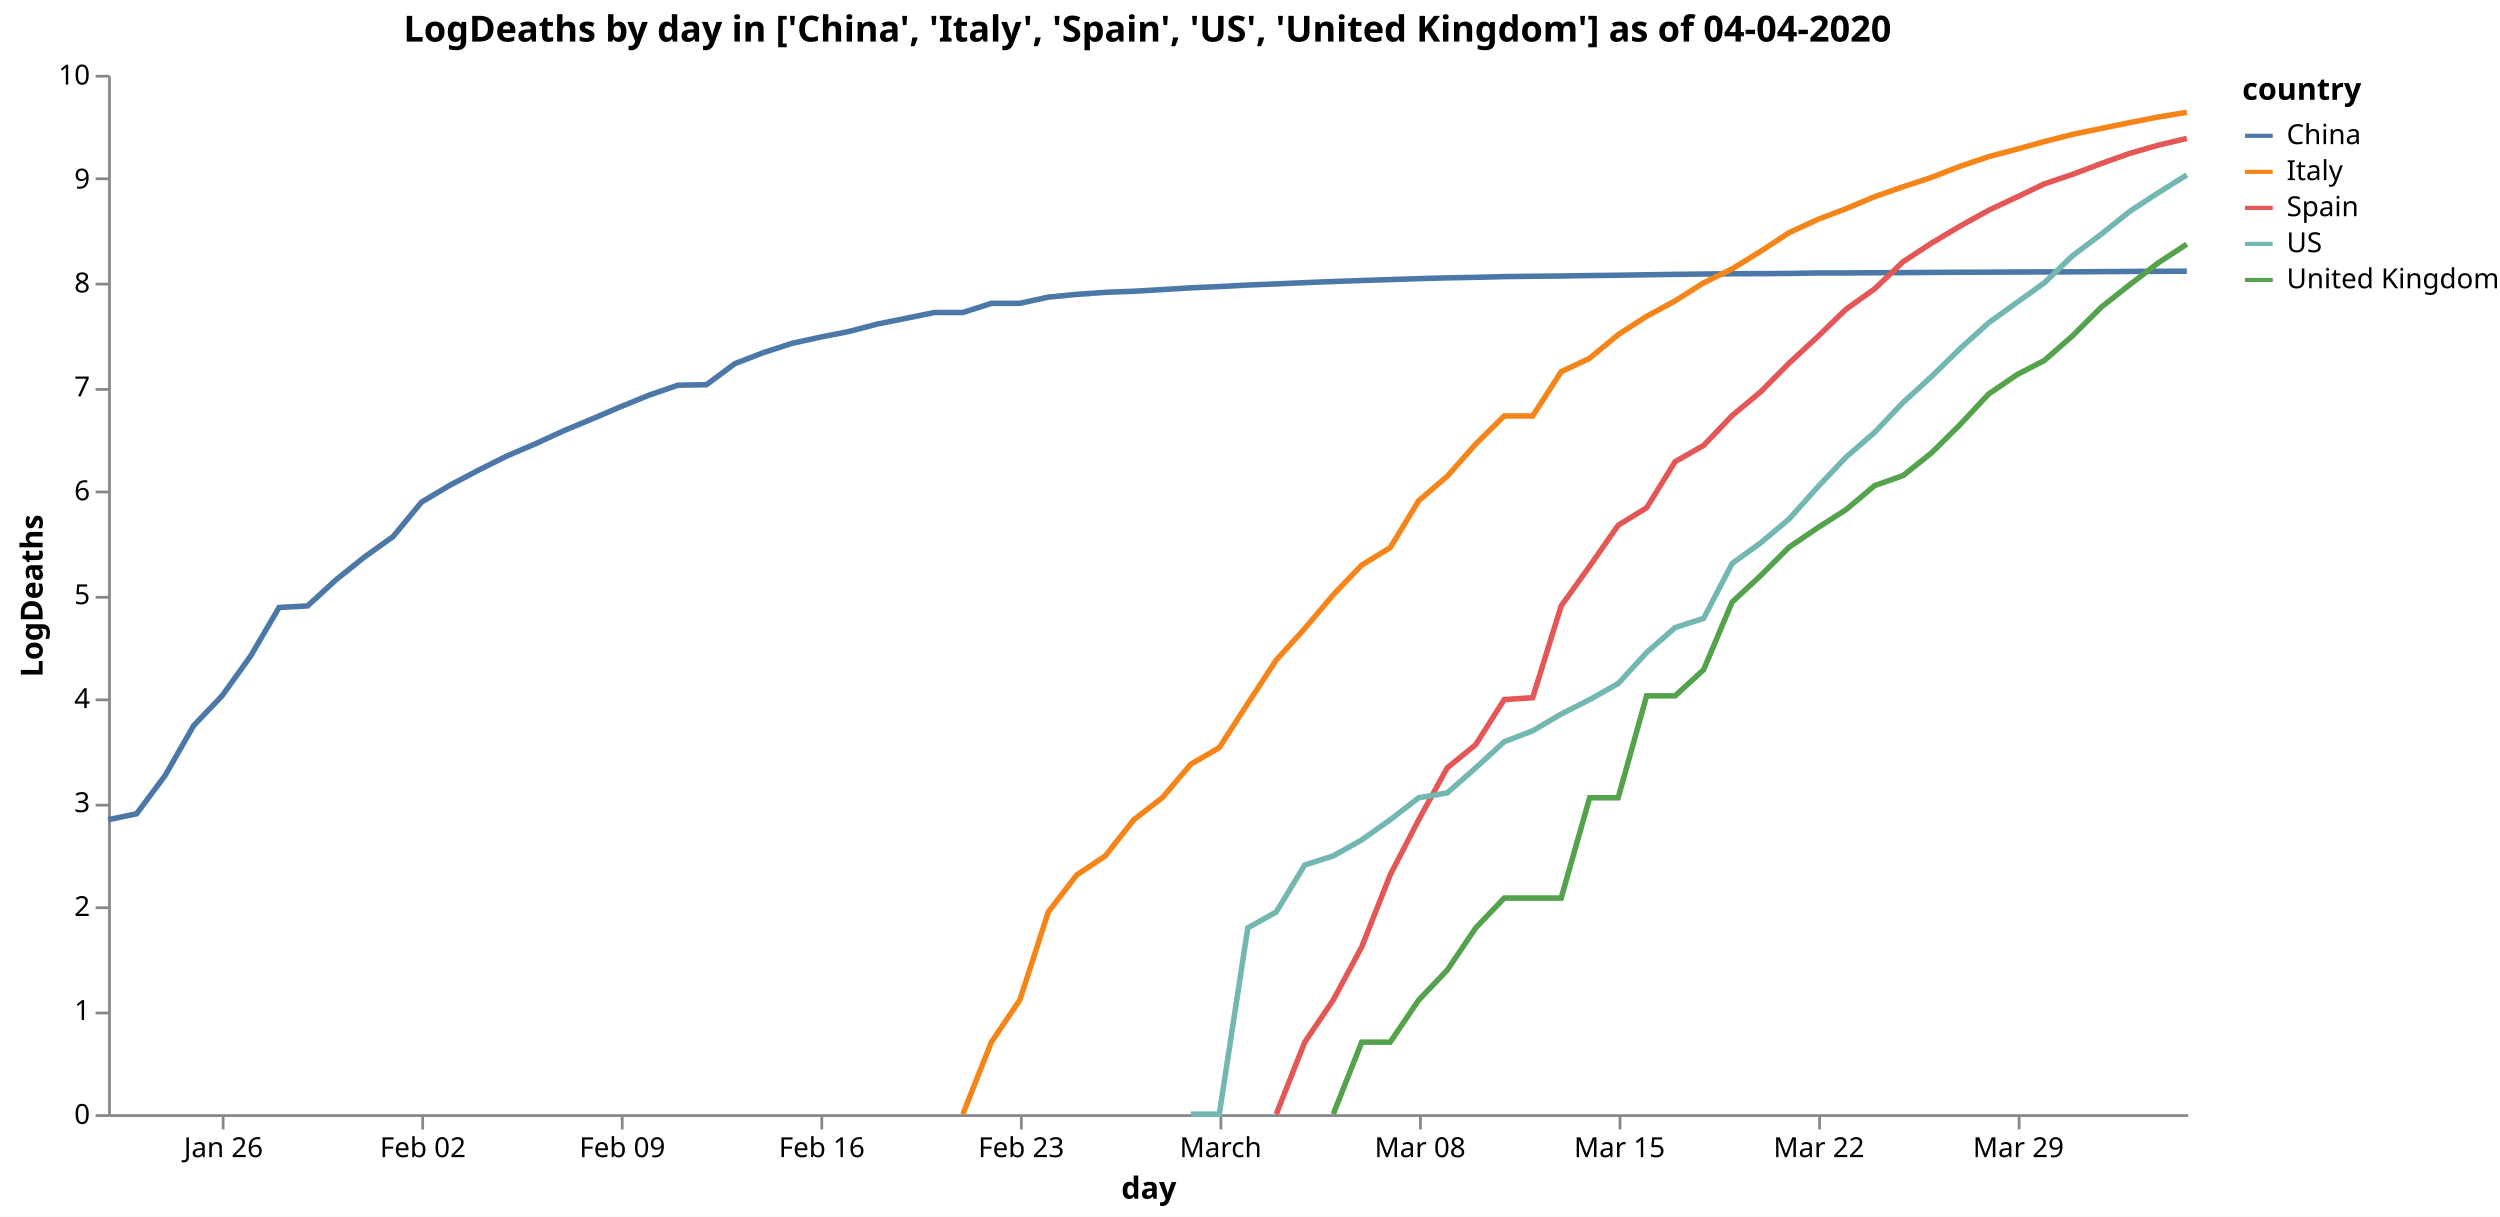
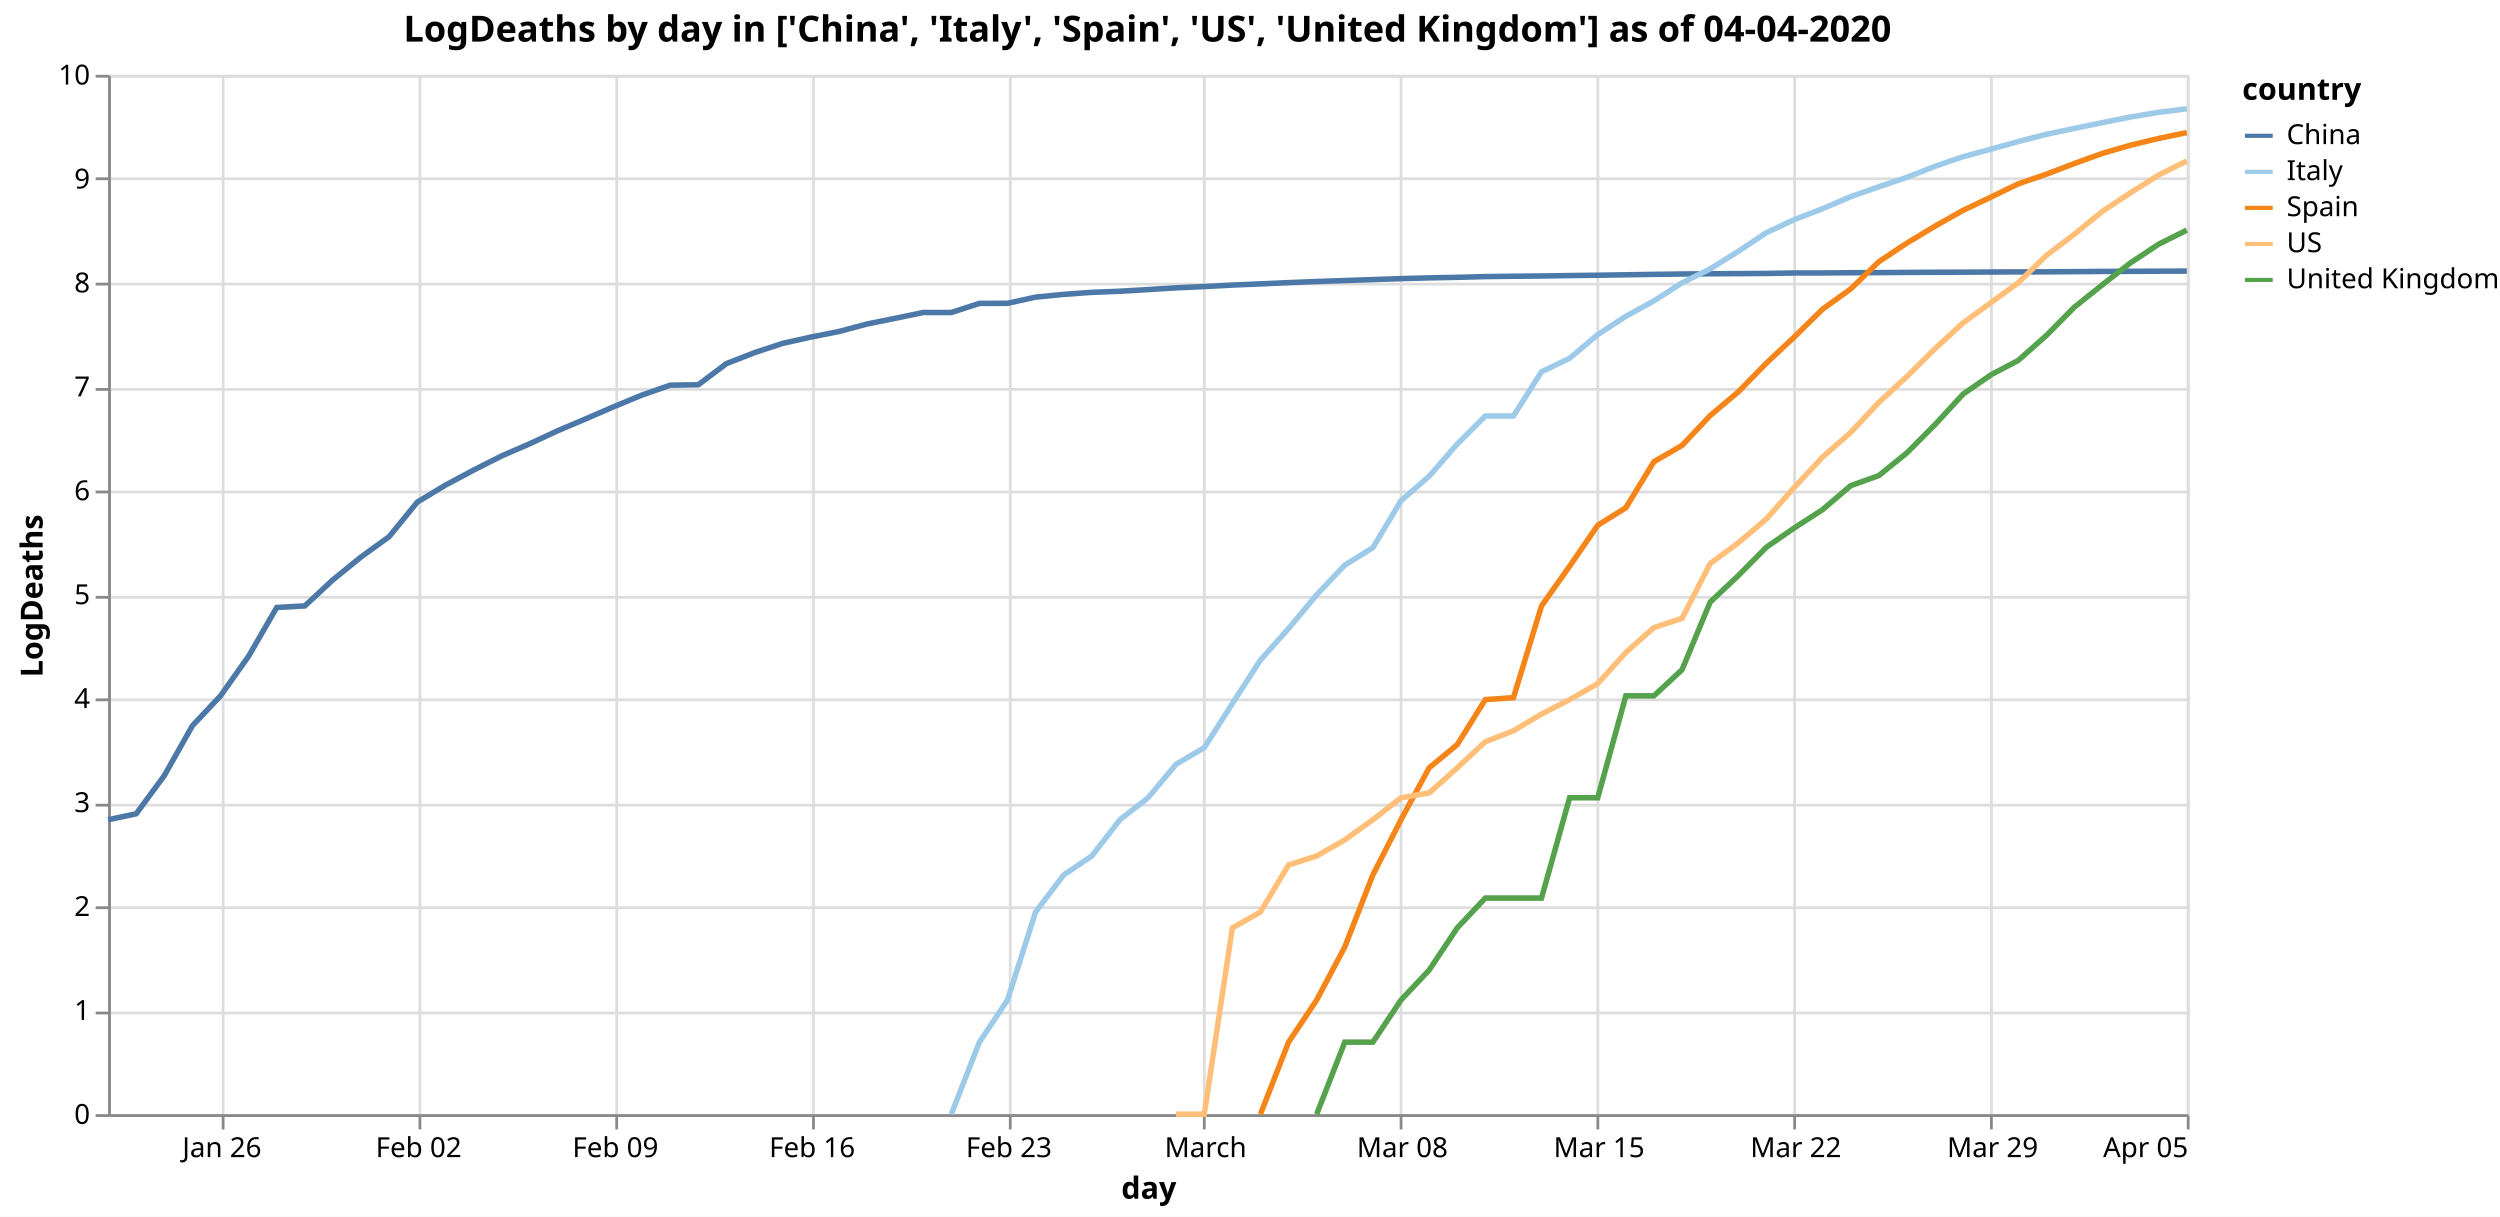
<svg xmlns="http://www.w3.org/2000/svg" class="marks" width="902" height="439" viewBox="0 0 902 439" version="1.1">
  <rect width="902" height="439" style="fill: white;" />
  <g transform="translate(39,27)">
    <g class="mark-group role-frame root">
      <g transform="translate(0,0)">
-         <path class="background" d="M0,0h750v375h-750Z" style="fill: none; stroke: #ddd; stroke-width: 0;" />
+         <path class="background" d="M0.5,0.5h750v375h-750Z" style="fill: none; stroke: #ddd;" />
        <g>
+           <g class="mark-group role-axis">
+             <g transform="translate(0.5,375.5)">
+               <path class="background" d="M0,0h0v0h0Z" style="pointer-events: none; fill: none;" />
+               <g>
+                 <g class="mark-rule role-axis-grid" style="pointer-events: none;">
+                   <line transform="translate(41,-375)" x2="0" y2="375" style="fill: none; stroke: #ddd; stroke-width: 1; opacity: 1;" />
+                   <line transform="translate(112,-375)" x2="0" y2="375" style="fill: none; stroke: #ddd; stroke-width: 1; opacity: 1;" />
+                   <line transform="translate(183,-375)" x2="0" y2="375" style="fill: none; stroke: #ddd; stroke-width: 1; opacity: 1;" />
+                   <line transform="translate(254,-375)" x2="0" y2="375" style="fill: none; stroke: #ddd; stroke-width: 1; opacity: 1;" />
+                   <line transform="translate(325,-375)" x2="0" y2="375" style="fill: none; stroke: #ddd; stroke-width: 1; opacity: 1;" />
+                   <line transform="translate(395,-375)" x2="0" y2="375" style="fill: none; stroke: #ddd; stroke-width: 1; opacity: 1;" />
+                   <line transform="translate(466,-375)" x2="0" y2="375" style="fill: none; stroke: #ddd; stroke-width: 1; opacity: 1;" />
+                   <line transform="translate(537,-375)" x2="0" y2="375" style="fill: none; stroke: #ddd; stroke-width: 1; opacity: 1;" />
+                   <line transform="translate(608,-375)" x2="0" y2="375" style="fill: none; stroke: #ddd; stroke-width: 1; opacity: 1;" />
+                   <line transform="translate(679,-375)" x2="0" y2="375" style="fill: none; stroke: #ddd; stroke-width: 1; opacity: 1;" />
+                   <line transform="translate(750,-375)" x2="0" y2="375" style="fill: none; stroke: #ddd; stroke-width: 1; opacity: 1;" />
+                 </g>
+               </g>
+               <path class="foreground" d="" style="pointer-events: none; display: none; fill: none;" />
+             </g>
+           </g>
+           <g class="mark-group role-axis">
+             <g transform="translate(0.5,0.5)">
+               <path class="background" d="M0,0h0v0h0Z" style="pointer-events: none; fill: none;" />
+               <g>
+                 <g class="mark-rule role-axis-grid" style="pointer-events: none;">
+                   <line transform="translate(0,375)" x2="750" y2="0" style="fill: none; stroke: #ddd; stroke-width: 1; opacity: 1;" />
+                   <line transform="translate(0,338)" x2="750" y2="0" style="fill: none; stroke: #ddd; stroke-width: 1; opacity: 1;" />
+                   <line transform="translate(0,300)" x2="750" y2="0" style="fill: none; stroke: #ddd; stroke-width: 1; opacity: 1;" />
+                   <line transform="translate(0,263)" x2="750" y2="0" style="fill: none; stroke: #ddd; stroke-width: 1; opacity: 1;" />
+                   <line transform="translate(0,225)" x2="750" y2="0" style="fill: none; stroke: #ddd; stroke-width: 1; opacity: 1;" />
+                   <line transform="translate(0,188)" x2="750" y2="0" style="fill: none; stroke: #ddd; stroke-width: 1; opacity: 1;" />
+                   <line transform="translate(0,150)" x2="750" y2="0" style="fill: none; stroke: #ddd; stroke-width: 1; opacity: 1;" />
+                   <line transform="translate(0,113)" x2="750" y2="0" style="fill: none; stroke: #ddd; stroke-width: 1; opacity: 1;" />
+                   <line transform="translate(0,75)" x2="750" y2="0" style="fill: none; stroke: #ddd; stroke-width: 1; opacity: 1;" />
+                   <line transform="translate(0,37)" x2="750" y2="0" style="fill: none; stroke: #ddd; stroke-width: 1; opacity: 1;" />
+                   <line transform="translate(0,0)" x2="750" y2="0" style="fill: none; stroke: #ddd; stroke-width: 1; opacity: 1;" />
+                 </g>
+               </g>
+               <path class="foreground" d="" style="pointer-events: none; display: none; fill: none;" />
+             </g>
+           </g>
          <g class="mark-group role-axis">
            <g transform="translate(0.5,375.5)">
              <path class="background" d="M0,0h0v0h0Z" style="pointer-events: none; fill: none;" />
              <g>
                <g class="mark-rule role-axis-tick" style="pointer-events: none;">
                  <line transform="translate(41,0)" x2="0" y2="5" style="fill: none; stroke: #888; stroke-width: 1; opacity: 1;" />
-                   <line transform="translate(113,0)" x2="0" y2="5" style="fill: none; stroke: #888; stroke-width: 1; opacity: 1;" />
-                   <line transform="translate(185,0)" x2="0" y2="5" style="fill: none; stroke: #888; stroke-width: 1; opacity: 1;" />
-                   <line transform="translate(257,0)" x2="0" y2="5" style="fill: none; stroke: #888; stroke-width: 1; opacity: 1;" />
-                   <line transform="translate(329,0)" x2="0" y2="5" style="fill: none; stroke: #888; stroke-width: 1; opacity: 1;" />
-                   <line transform="translate(401,0)" x2="0" y2="5" style="fill: none; stroke: #888; stroke-width: 1; opacity: 1;" />
-                   <line transform="translate(473,0)" x2="0" y2="5" style="fill: none; stroke: #888; stroke-width: 1; opacity: 1;" />
-                   <line transform="translate(545,0)" x2="0" y2="5" style="fill: none; stroke: #888; stroke-width: 1; opacity: 1;" />
-                   <line transform="translate(617,0)" x2="0" y2="5" style="fill: none; stroke: #888; stroke-width: 1; opacity: 1;" />
-                   <line transform="translate(689,0)" x2="0" y2="5" style="fill: none; stroke: #888; stroke-width: 1; opacity: 1;" />
+                   <line transform="translate(112,0)" x2="0" y2="5" style="fill: none; stroke: #888; stroke-width: 1; opacity: 1;" />
+                   <line transform="translate(183,0)" x2="0" y2="5" style="fill: none; stroke: #888; stroke-width: 1; opacity: 1;" />
+                   <line transform="translate(254,0)" x2="0" y2="5" style="fill: none; stroke: #888; stroke-width: 1; opacity: 1;" />
+                   <line transform="translate(325,0)" x2="0" y2="5" style="fill: none; stroke: #888; stroke-width: 1; opacity: 1;" />
+                   <line transform="translate(395,0)" x2="0" y2="5" style="fill: none; stroke: #888; stroke-width: 1; opacity: 1;" />
+                   <line transform="translate(466,0)" x2="0" y2="5" style="fill: none; stroke: #888; stroke-width: 1; opacity: 1;" />
+                   <line transform="translate(537,0)" x2="0" y2="5" style="fill: none; stroke: #888; stroke-width: 1; opacity: 1;" />
+                   <line transform="translate(608,0)" x2="0" y2="5" style="fill: none; stroke: #888; stroke-width: 1; opacity: 1;" />
+                   <line transform="translate(679,0)" x2="0" y2="5" style="fill: none; stroke: #888; stroke-width: 1; opacity: 1;" />
+                   <line transform="translate(750,0)" x2="0" y2="5" style="fill: none; stroke: #888; stroke-width: 1; opacity: 1;" />
                </g>
                <g class="mark-text role-axis-label" style="pointer-events: none;">
-                   <text text-anchor="middle" transform="translate(41.11936,15)" style="font-family: sans-serif; font-size: 10px; fill: #000; opacity: 1;">Jan 26</text>
-                   <text text-anchor="middle" transform="translate(113.0782,15)" style="font-family: sans-serif; font-size: 10px; fill: #000; opacity: 1;">Feb 02</text>
-                   <text text-anchor="middle" transform="translate(185.0371,15)" style="font-family: sans-serif; font-size: 10px; fill: #000; opacity: 1;">Feb 09</text>
-                   <text text-anchor="middle" transform="translate(256.996,15)" style="font-family: sans-serif; font-size: 10px; fill: #000; opacity: 1;">Feb 16</text>
-                   <text text-anchor="middle" transform="translate(328.9549,15)" style="font-family: sans-serif; font-size: 10px; fill: #000; opacity: 1;">Feb 23</text>
-                   <text text-anchor="middle" transform="translate(400.9138,15)" style="font-family: sans-serif; font-size: 10px; fill: #000; opacity: 1;">March</text>
-                   <text text-anchor="middle" transform="translate(472.8726,15)" style="font-family: sans-serif; font-size: 10px; fill: #000; opacity: 1;">Mar 08</text>
-                   <text text-anchor="middle" transform="translate(544.8315,15)" style="font-family: sans-serif; font-size: 10px; fill: #000; opacity: 1;">Mar 15</text>
-                   <text text-anchor="middle" transform="translate(616.7904,15)" style="font-family: sans-serif; font-size: 10px; fill: #000; opacity: 1;">Mar 22</text>
-                   <text text-anchor="middle" transform="translate(688.7493,15)" style="font-family: sans-serif; font-size: 10px; fill: #000; opacity: 1;">Mar 29</text>
+                   <text text-anchor="middle" transform="translate(40.56338,15)" style="font-family: sans-serif; font-size: 10px; fill: #000; opacity: 1;">Jan 26</text>
+                   <text text-anchor="middle" transform="translate(111.5493,15)" style="font-family: sans-serif; font-size: 10px; fill: #000; opacity: 1;">Feb 02</text>
+                   <text text-anchor="middle" transform="translate(182.5352,15)" style="font-family: sans-serif; font-size: 10px; fill: #000; opacity: 1;">Feb 09</text>
+                   <text text-anchor="middle" transform="translate(253.5211,15)" style="font-family: sans-serif; font-size: 10px; fill: #000; opacity: 1;">Feb 16</text>
+                   <text text-anchor="middle" transform="translate(324.507,15)" style="font-family: sans-serif; font-size: 10px; fill: #000; opacity: 1;">Feb 23</text>
+                   <text text-anchor="middle" transform="translate(395.493,15)" style="font-family: sans-serif; font-size: 10px; fill: #000; opacity: 1;">March</text>
+                   <text text-anchor="middle" transform="translate(466.4789,15)" style="font-family: sans-serif; font-size: 10px; fill: #000; opacity: 1;">Mar 08</text>
+                   <text text-anchor="middle" transform="translate(537.4648,15)" style="font-family: sans-serif; font-size: 10px; fill: #000; opacity: 1;">Mar 15</text>
+                   <text text-anchor="middle" transform="translate(608.4507,15)" style="font-family: sans-serif; font-size: 10px; fill: #000; opacity: 1;">Mar 22</text>
+                   <text text-anchor="middle" transform="translate(679.4366,15)" style="font-family: sans-serif; font-size: 10px; fill: #000; opacity: 1;">Mar 29</text>
+                   <text text-anchor="end" transform="translate(750,15)" style="font-family: sans-serif; font-size: 10px; fill: #000; opacity: 1;">Apr 05</text>
                </g>
                <g class="mark-rule role-axis-domain" style="pointer-events: none;">
                  <line transform="translate(0,0)" x2="750" y2="0" style="fill: none; stroke: #888; stroke-width: 1; opacity: 1;" />
                </g>
                <g class="mark-text role-axis-title" style="pointer-events: none;">
                  <text text-anchor="middle" transform="translate(375,30)" style="font-family: sans-serif; font-size: 11px; font-weight: bold; fill: #000; opacity: 1;">day</text>
                </g>
              </g>
              <path class="foreground" d="" style="pointer-events: none; display: none; fill: none;" />
            </g>
          </g>
          <g class="mark-group role-axis">
            <g transform="translate(0.5,0.5)">
              <path class="background" d="M0,0h0v0h0Z" style="pointer-events: none; fill: none;" />
              <g>
                <g class="mark-rule role-axis-tick" style="pointer-events: none;">
                  <line transform="translate(0,375)" x2="-5" y2="0" style="fill: none; stroke: #888; stroke-width: 1; opacity: 1;" />
                  <line transform="translate(0,338)" x2="-5" y2="0" style="fill: none; stroke: #888; stroke-width: 1; opacity: 1;" />
                  <line transform="translate(0,300)" x2="-5" y2="0" style="fill: none; stroke: #888; stroke-width: 1; opacity: 1;" />
                  <line transform="translate(0,263)" x2="-5" y2="0" style="fill: none; stroke: #888; stroke-width: 1; opacity: 1;" />
                  <line transform="translate(0,225)" x2="-5" y2="0" style="fill: none; stroke: #888; stroke-width: 1; opacity: 1;" />
                  <line transform="translate(0,188)" x2="-5" y2="0" style="fill: none; stroke: #888; stroke-width: 1; opacity: 1;" />
                  <line transform="translate(0,150)" x2="-5" y2="0" style="fill: none; stroke: #888; stroke-width: 1; opacity: 1;" />
                  <line transform="translate(0,113)" x2="-5" y2="0" style="fill: none; stroke: #888; stroke-width: 1; opacity: 1;" />
                  <line transform="translate(0,75)" x2="-5" y2="0" style="fill: none; stroke: #888; stroke-width: 1; opacity: 1;" />
                  <line transform="translate(0,37)" x2="-5" y2="0" style="fill: none; stroke: #888; stroke-width: 1; opacity: 1;" />
                  <line transform="translate(0,0)" x2="-5" y2="0" style="fill: none; stroke: #888; stroke-width: 1; opacity: 1;" />
                </g>
                <g class="mark-text role-axis-label" style="pointer-events: none;">
                  <text text-anchor="end" transform="translate(-7,378)" style="font-family: sans-serif; font-size: 10px; fill: #000; opacity: 1;">0</text>
                  <text text-anchor="end" transform="translate(-7,340.5)" style="font-family: sans-serif; font-size: 10px; fill: #000; opacity: 1;">1</text>
                  <text text-anchor="end" transform="translate(-7,303)" style="font-family: sans-serif; font-size: 10px; fill: #000; opacity: 1;">2</text>
                  <text text-anchor="end" transform="translate(-7,265.5)" style="font-family: sans-serif; font-size: 10px; fill: #000; opacity: 1;">3</text>
                  <text text-anchor="end" transform="translate(-7,228)" style="font-family: sans-serif; font-size: 10px; fill: #000; opacity: 1;">4</text>
                  <text text-anchor="end" transform="translate(-7,190.5)" style="font-family: sans-serif; font-size: 10px; fill: #000; opacity: 1;">5</text>
                  <text text-anchor="end" transform="translate(-7,153)" style="font-family: sans-serif; font-size: 10px; fill: #000; opacity: 1;">6</text>
                  <text text-anchor="end" transform="translate(-7,115.5)" style="font-family: sans-serif; font-size: 10px; fill: #000; opacity: 1;">7</text>
                  <text text-anchor="end" transform="translate(-7,78)" style="font-family: sans-serif; font-size: 10px; fill: #000; opacity: 1;">8</text>
                  <text text-anchor="end" transform="translate(-7,40.5)" style="font-family: sans-serif; font-size: 10px; fill: #000; opacity: 1;">9</text>
                  <text text-anchor="end" transform="translate(-7,3)" style="font-family: sans-serif; font-size: 10px; fill: #000; opacity: 1;">10</text>
                </g>
                <g class="mark-rule role-axis-domain" style="pointer-events: none;">
                  <line transform="translate(0,375)" x2="0" y2="-375" style="fill: none; stroke: #888; stroke-width: 1; opacity: 1;" />
                </g>
                <g class="mark-text role-axis-title" style="pointer-events: none;">
                  <text text-anchor="middle" transform="translate(-22.12305,187.5) rotate(-90) translate(0,-2)" style="font-family: sans-serif; font-size: 11px; font-weight: bold; fill: #000; opacity: 1;">LogDeaths</text>
                </g>
              </g>
              <path class="foreground" d="" style="pointer-events: none; display: none; fill: none;" />
            </g>
          </g>
          <g class="mark-group role-scope pathgroup">
            <g transform="translate(0,0)">
              <path class="background" d="M0,0h750v375h-750Z" style="fill: none;" />
              <g>
                <g class="mark-line role-mark marks">
-                   <path d="M0,268.754L10.28,266.611L20.56,252.821L30.84,234.837L41.119,224.049L51.399,209.748L61.679,192.18L71.959,191.612L82.239,182.188L92.519,173.952L102.798,166.619L113.078,154.167L123.358,148.047L133.638,142.633L143.918,137.502L154.198,133.107L164.477,128.382L174.757,124.093L185.037,119.702L195.317,115.512L205.597,111.978L215.877,111.81L226.156,104.181L236.436,100.233L246.716,96.886L256.996,94.632L267.276,92.607L277.556,89.91L287.836,87.852L298.115,85.75L308.395,85.75L318.675,82.463L328.955,82.432L339.235,80.2L349.515,79.202L359.794,78.477L370.074,78.079L380.354,77.483L390.634,76.856L400.914,76.396L411.194,75.852L421.473,75.43L431.753,74.974L442.033,74.574L452.313,74.215L462.593,73.872L472.873,73.532L483.152,73.254L493.432,73.063L503.712,72.801L513.992,72.671L524.272,72.576L534.552,72.423L544.832,72.306L555.111,72.142L565.391,71.991L575.671,71.864L585.951,71.771L596.231,71.725L606.511,71.656L616.79,71.484L627.07,71.484L637.35,71.404L647.63,71.358L657.91,71.289L668.19,71.233L678.469,71.198L688.749,71.142L698.601,71.096L708.881,71.085L719.16,71.006L729.44,70.938L739.72,70.893L750,70.848" style="fill: none; stroke: #4c78a8; stroke-width: 2;" />
-                 </g>
-               </g>
-               <path class="foreground" d="" style="display: none; fill: none;" />
-             </g>
-             <g transform="translate(0,0)">
-               <path class="background" d="M0,0h750v375h-750Z" style="fill: none;" />
-               <g>
-                 <g class="mark-line role-mark marks">
-                   <path d="M308.395,375L318.675,349.007L328.955,333.802L339.235,302.028L349.515,288.653L359.794,281.816L370.074,268.754L380.354,260.83L390.634,248.726L400.914,242.761L411.194,226.828L421.473,211.146L431.753,199.769L442.033,187.605L452.313,176.88L462.593,170.586L472.873,153.651L483.152,144.835L493.432,133.226L503.712,123.082L513.992,123.082L524.272,107.114L534.552,102.259L544.832,93.73L555.111,87.115L565.391,81.553L575.671,75.037L585.951,70.012L596.231,63.674L606.511,56.941L616.79,52.195L627.07,48.29L637.35,43.964L647.63,40.385L657.91,36.986L668.19,33.009L678.469,29.526L688.749,26.799L698.601,24.076L708.881,21.461L719.16,19.329L729.44,17.223L739.72,15.213L750,13.513" style="fill: none; stroke: #f58518; stroke-width: 2;" />
-                 </g>
-               </g>
-               <path class="foreground" d="" style="display: none; fill: none;" />
-             </g>
-             <g transform="translate(0,0)">
-               <path class="background" d="M0,0h750v375h-750Z" style="fill: none;" />
-               <g>
-                 <g class="mark-line role-mark marks">
-                   <path d="M421.473,375L431.753,349.007L442.033,333.802L452.313,314.646L462.593,288.653L472.873,268.754L483.152,250.042L493.432,241.674L503.712,225.413L513.992,224.725L524.272,191.612L534.552,177.263L544.832,162.509L555.111,156.195L565.391,139.555L575.671,133.705L585.951,122.947L596.231,114.38L606.511,104.017L616.79,94.505L627.07,84.546L637.35,77.241L647.63,67.438L657.91,60.698L668.19,54.584L678.469,48.881L688.749,44.058L698.601,39.336L708.881,35.866L719.16,31.984L729.44,28.329L739.72,25.369L750,22.941" style="fill: none; stroke: #e45756; stroke-width: 2;" />
-                 </g>
-               </g>
-               <path class="foreground" d="" style="display: none; fill: none;" />
-             </g>
-             <g transform="translate(0,0)">
-               <path class="background" d="M0,0h750v375h-750Z" style="fill: none;" />
-               <g>
-                 <g class="mark-line role-mark marks">
-                   <path d="M390.634,375L400.914,375L411.194,307.809L421.473,302.028L431.753,285.079L442.033,281.816L452.313,276.035L462.593,268.754L472.873,260.83L483.152,259.086L493.432,250.042L503.712,240.618L513.992,236.667L524.272,230.619L534.552,225.413L544.832,219.632L555.111,208.401L565.391,199.42L575.671,196.099L585.951,176.313L596.231,168.856L606.511,160.243L616.79,148.759L627.07,137.904L637.35,129.014L647.63,118.2L657.91,108.842L668.19,98.782L678.469,89.482L688.749,82.097L698.601,75.037L708.881,65.183L719.16,57.474L729.44,49.234L739.72,42.524L750,36.119" style="fill: none; stroke: #72b7b2; stroke-width: 2;" />
-                 </g>
-               </g>
-               <path class="foreground" d="" style="display: none; fill: none;" />
-             </g>
-             <g transform="translate(0,0)">
-               <path class="background" d="M0,0h750v375h-750Z" style="fill: none;" />
-               <g>
-                 <g class="mark-line role-mark marks">
-                   <path d="M442.033,375L452.313,349.007L462.593,349.007L472.873,333.802L483.152,323.014L493.432,307.809L503.712,297.021L513.992,297.021L524.272,297.021L534.552,260.83L544.832,260.83L555.111,224.049L565.391,224.049L575.671,214.625L585.951,190.228L596.231,180.683L606.511,170.425L616.79,163.428L627.07,156.858L637.35,148.224L647.63,144.593L657.91,136.386L668.19,126.201L678.469,115.18L688.749,108.166L698.601,103.048L708.881,94.063L719.16,83.807L729.44,75.698L739.72,67.81L750,61.087" style="fill: none; stroke: #54a24b; stroke-width: 2;" />
+                   <path d="M0,268.754L10.141,266.611L20.282,252.821L30.423,234.837L40.563,224.049L50.704,209.748L60.845,192.18L70.986,191.612L81.127,182.188L91.268,173.952L101.408,166.619L111.549,154.167L121.69,148.047L131.831,142.633L141.972,137.502L152.113,133.107L162.254,128.382L172.394,124.093L182.535,119.702L192.676,115.512L202.817,111.978L212.958,111.81L223.099,104.181L233.239,100.233L243.38,96.886L253.521,94.632L263.662,92.607L273.803,89.91L283.944,87.852L294.085,85.75L304.225,85.75L314.366,82.463L324.507,82.432L334.648,80.2L344.789,79.202L354.93,78.477L365.07,78.079L375.211,77.483L385.352,76.856L395.493,76.396L405.634,75.852L415.775,75.43L425.915,74.974L436.056,74.574L446.197,74.215L456.338,73.872L466.479,73.532L476.62,73.254L486.761,73.063L496.901,72.801L507.042,72.671L517.183,72.576L527.324,72.423L537.465,72.306L547.606,72.142L557.746,71.991L567.887,71.864L578.028,71.771L588.169,71.725L598.31,71.656L608.451,71.484L618.592,71.484L628.732,71.404L638.873,71.358L649.014,71.289L659.155,71.233L669.296,71.198L679.437,71.142L689.155,71.096L699.296,71.085L709.437,71.006L719.577,70.938L729.718,70.893L739.859,70.848L750,70.814" style="fill: none; stroke: #4c78a8; stroke-width: 2;" />
+                 </g>
+               </g>
+               <path class="foreground" d="" style="display: none; fill: none;" />
+             </g>
+             <g transform="translate(0,0)">
+               <path class="background" d="M0,0h750v375h-750Z" style="fill: none;" />
+               <g>
+                 <g class="mark-line role-mark marks">
+                   <path d="M304.225,375L314.366,349.007L324.507,333.802L334.648,302.028L344.789,288.653L354.93,281.816L365.07,268.754L375.211,260.83L385.352,248.726L395.493,242.761L405.634,226.828L415.775,211.146L425.915,199.769L436.056,187.605L446.197,176.88L456.338,170.586L466.479,153.651L476.62,144.835L486.761,133.226L496.901,123.082L507.042,123.082L517.183,107.114L527.324,102.259L537.465,93.73L547.606,87.115L557.746,81.553L567.887,75.037L578.028,70.012L588.169,63.674L598.31,56.941L608.451,52.195L618.592,48.29L628.732,43.964L638.873,40.385L649.014,36.986L659.155,33.009L669.296,29.526L679.437,26.799L689.155,24.076L699.296,21.461L709.437,19.329L719.577,17.223L729.718,15.213L739.859,13.513L750,12.253" style="fill: none; stroke: #9ecae9; stroke-width: 2;" />
+                 </g>
+               </g>
+               <path class="foreground" d="" style="display: none; fill: none;" />
+             </g>
+             <g transform="translate(0,0)">
+               <path class="background" d="M0,0h750v375h-750Z" style="fill: none;" />
+               <g>
+                 <g class="mark-line role-mark marks">
+                   <path d="M415.775,375L425.915,349.007L436.056,333.802L446.197,314.646L456.338,288.653L466.479,268.754L476.62,250.042L486.761,241.674L496.901,225.413L507.042,224.725L517.183,191.612L527.324,177.263L537.465,162.509L547.606,156.195L557.746,139.555L567.887,133.705L578.028,122.947L588.169,114.38L598.31,104.017L608.451,94.505L618.592,84.546L628.732,77.241L638.873,67.438L649.014,60.698L659.155,54.584L669.296,48.881L679.437,44.058L689.155,39.336L699.296,35.866L709.437,31.984L719.577,28.329L729.718,25.369L739.859,22.941L750,20.824" style="fill: none; stroke: #f58518; stroke-width: 2;" />
+                 </g>
+               </g>
+               <path class="foreground" d="" style="display: none; fill: none;" />
+             </g>
+             <g transform="translate(0,0)">
+               <path class="background" d="M0,0h750v375h-750Z" style="fill: none;" />
+               <g>
+                 <g class="mark-line role-mark marks">
+                   <path d="M385.352,375L395.493,375L405.634,307.809L415.775,302.028L425.915,285.079L436.056,281.816L446.197,276.035L456.338,268.754L466.479,260.83L476.62,259.086L486.761,250.042L496.901,240.618L507.042,236.667L517.183,230.619L527.324,225.413L537.465,219.632L547.606,208.401L557.746,199.42L567.887,196.099L578.028,176.313L588.169,168.856L598.31,160.243L608.451,148.759L618.592,137.904L628.732,129.014L638.873,118.2L649.014,108.842L659.155,98.782L669.296,89.482L679.437,82.097L689.155,75.037L699.296,65.183L709.437,57.474L719.577,49.234L729.718,42.524L739.859,36.119L750,31.069" style="fill: none; stroke: #ffbf79; stroke-width: 2;" />
+                 </g>
+               </g>
+               <path class="foreground" d="" style="display: none; fill: none;" />
+             </g>
+             <g transform="translate(0,0)">
+               <path class="background" d="M0,0h750v375h-750Z" style="fill: none;" />
+               <g>
+                 <g class="mark-line role-mark marks">
+                   <path d="M436.056,375L446.197,349.007L456.338,349.007L466.479,333.802L476.62,323.014L486.761,307.809L496.901,297.021L507.042,297.021L517.183,297.021L527.324,260.83L537.465,260.83L547.606,224.049L557.746,224.049L567.887,214.625L578.028,190.228L588.169,180.683L598.31,170.425L608.451,163.428L618.592,156.858L628.732,148.224L638.873,144.593L649.014,136.386L659.155,126.201L669.296,115.18L679.437,108.166L689.155,103.048L699.296,94.063L709.437,83.807L719.577,75.698L729.718,67.81L739.859,61.087L750,56.035" style="fill: none; stroke: #54a24b; stroke-width: 2;" />
                </g>
              </g>
              <path class="foreground" d="" style="display: none; fill: none;" />
            </g>
          </g>
          <g class="mark-group role-legend">
            <g transform="translate(770,0)">
              <path class="background" d="M0,0h88v79h-88Z" style="pointer-events: none; fill: none;" />
              <g>
                <g class="mark-group role-legend-entry">
                  <g transform="translate(0,16)">
                    <path class="background" d="M0,0h0v0h0Z" style="pointer-events: none; fill: none;" />
                    <g>
                      <g class="mark-group role-scope">
                        <g transform="translate(0,0)">
                          <path class="background" d="M0,0h87.152v11h-87.152Z" style="pointer-events: none; fill: none; opacity: 1;" />
                          <g>
                            <g class="mark-symbol role-legend-symbol" style="pointer-events: none;">
                              <path transform="translate(6,6)" d="M-5,0L5,0" style="fill: none; stroke: #4c78a8; stroke-width: 1.5; opacity: 1;" />
                            </g>
                            <g class="mark-text role-legend-label" style="pointer-events: none;">
                              <text text-anchor="start" transform="translate(16,9)" style="font-family: sans-serif; font-size: 10px; fill: #000; opacity: 1;">China</text>
                            </g>
                          </g>
                          <path class="foreground" d="" style="pointer-events: none; display: none; fill: none;" />
                        </g>
                        <g transform="translate(0,13)">
                          <path class="background" d="M0,0h87.152v11h-87.152Z" style="pointer-events: none; fill: none; opacity: 1;" />
                          <g>
                            <g class="mark-symbol role-legend-symbol" style="pointer-events: none;">
+                               <path transform="translate(6,6)" d="M-5,0L5,0" style="fill: none; stroke: #9ecae9; stroke-width: 1.5; opacity: 1;" />
+                             </g>
+                             <g class="mark-text role-legend-label" style="pointer-events: none;">
+                               <text text-anchor="start" transform="translate(16,9)" style="font-family: sans-serif; font-size: 10px; fill: #000; opacity: 1;">Italy</text>
+                             </g>
+                           </g>
+                           <path class="foreground" d="" style="pointer-events: none; display: none; fill: none;" />
+                         </g>
+                         <g transform="translate(0,26)">
+                           <path class="background" d="M0,0h87.152v11h-87.152Z" style="pointer-events: none; fill: none; opacity: 1;" />
+                           <g>
+                             <g class="mark-symbol role-legend-symbol" style="pointer-events: none;">
                              <path transform="translate(6,6)" d="M-5,0L5,0" style="fill: none; stroke: #f58518; stroke-width: 1.5; opacity: 1;" />
                            </g>
                            <g class="mark-text role-legend-label" style="pointer-events: none;">
-                               <text text-anchor="start" transform="translate(16,9)" style="font-family: sans-serif; font-size: 10px; fill: #000; opacity: 1;">Italy</text>
-                             </g>
-                           </g>
-                           <path class="foreground" d="" style="pointer-events: none; display: none; fill: none;" />
-                         </g>
-                         <g transform="translate(0,26)">
-                           <path class="background" d="M0,0h87.152v11h-87.152Z" style="pointer-events: none; fill: none; opacity: 1;" />
-                           <g>
-                             <g class="mark-symbol role-legend-symbol" style="pointer-events: none;">
-                               <path transform="translate(6,6)" d="M-5,0L5,0" style="fill: none; stroke: #e45756; stroke-width: 1.5; opacity: 1;" />
-                             </g>
-                             <g class="mark-text role-legend-label" style="pointer-events: none;">
                              <text text-anchor="start" transform="translate(16,9)" style="font-family: sans-serif; font-size: 10px; fill: #000; opacity: 1;">Spain</text>
                            </g>
                          </g>
                          <path class="foreground" d="" style="pointer-events: none; display: none; fill: none;" />
                        </g>
                        <g transform="translate(0,39)">
                          <path class="background" d="M0,0h87.152v11h-87.152Z" style="pointer-events: none; fill: none; opacity: 1;" />
                          <g>
                            <g class="mark-symbol role-legend-symbol" style="pointer-events: none;">
-                               <path transform="translate(6,6)" d="M-5,0L5,0" style="fill: none; stroke: #72b7b2; stroke-width: 1.5; opacity: 1;" />
+                               <path transform="translate(6,6)" d="M-5,0L5,0" style="fill: none; stroke: #ffbf79; stroke-width: 1.5; opacity: 1;" />
                            </g>
                            <g class="mark-text role-legend-label" style="pointer-events: none;">
                              <text text-anchor="start" transform="translate(16,9)" style="font-family: sans-serif; font-size: 10px; fill: #000; opacity: 1;">US</text>
                            </g>
                          </g>
                          <path class="foreground" d="" style="pointer-events: none; display: none; fill: none;" />
                        </g>
                        <g transform="translate(0,52)">
                          <path class="background" d="M0,0h87.152v11h-87.152Z" style="pointer-events: none; fill: none; opacity: 1;" />
                          <g>
                            <g class="mark-symbol role-legend-symbol" style="pointer-events: none;">
                              <path transform="translate(6,6)" d="M-5,0L5,0" style="fill: none; stroke: #54a24b; stroke-width: 1.5; opacity: 1;" />
                            </g>
                            <g class="mark-text role-legend-label" style="pointer-events: none;">
                              <text text-anchor="start" transform="translate(16,9)" style="font-family: sans-serif; font-size: 10px; fill: #000; opacity: 1;">United Kingdom</text>
                            </g>
                          </g>
                          <path class="foreground" d="" style="pointer-events: none; display: none; fill: none;" />
                        </g>
                      </g>
                    </g>
                    <path class="foreground" d="" style="pointer-events: none; display: none; fill: none;" />
                  </g>
                </g>
                <g class="mark-text role-legend-title" style="pointer-events: none;">
                  <text text-anchor="start" transform="translate(0,9)" style="font-family: sans-serif; font-size: 11px; font-weight: bold; fill: #000; opacity: 1;">country</text>
                </g>
              </g>
              <path class="foreground" d="" style="pointer-events: none; display: none; fill: none;" />
            </g>
          </g>
          <g class="mark-group role-title">
            <g transform="translate(375,-22)">
              <path class="background" d="M0,0h0v0h0Z" style="pointer-events: none; fill: none;" />
              <g>
                <g class="mark-text role-title-text" style="pointer-events: none;">
                  <text text-anchor="middle" transform="translate(0,10)" style="font-family: sans-serif; font-size: 13px; font-weight: bold; fill: #000; opacity: 1;">LogDeaths by day in ['China', 'Italy', 'Spain', 'US', 'United Kingdom'] as of 04-04-2020</text>
                </g>
              </g>
              <path class="foreground" d="" style="pointer-events: none; display: none; fill: none;" />
            </g>
          </g>
        </g>
        <path class="foreground" d="" style="display: none; fill: none;" />
      </g>
    </g>
  </g>
</svg>
